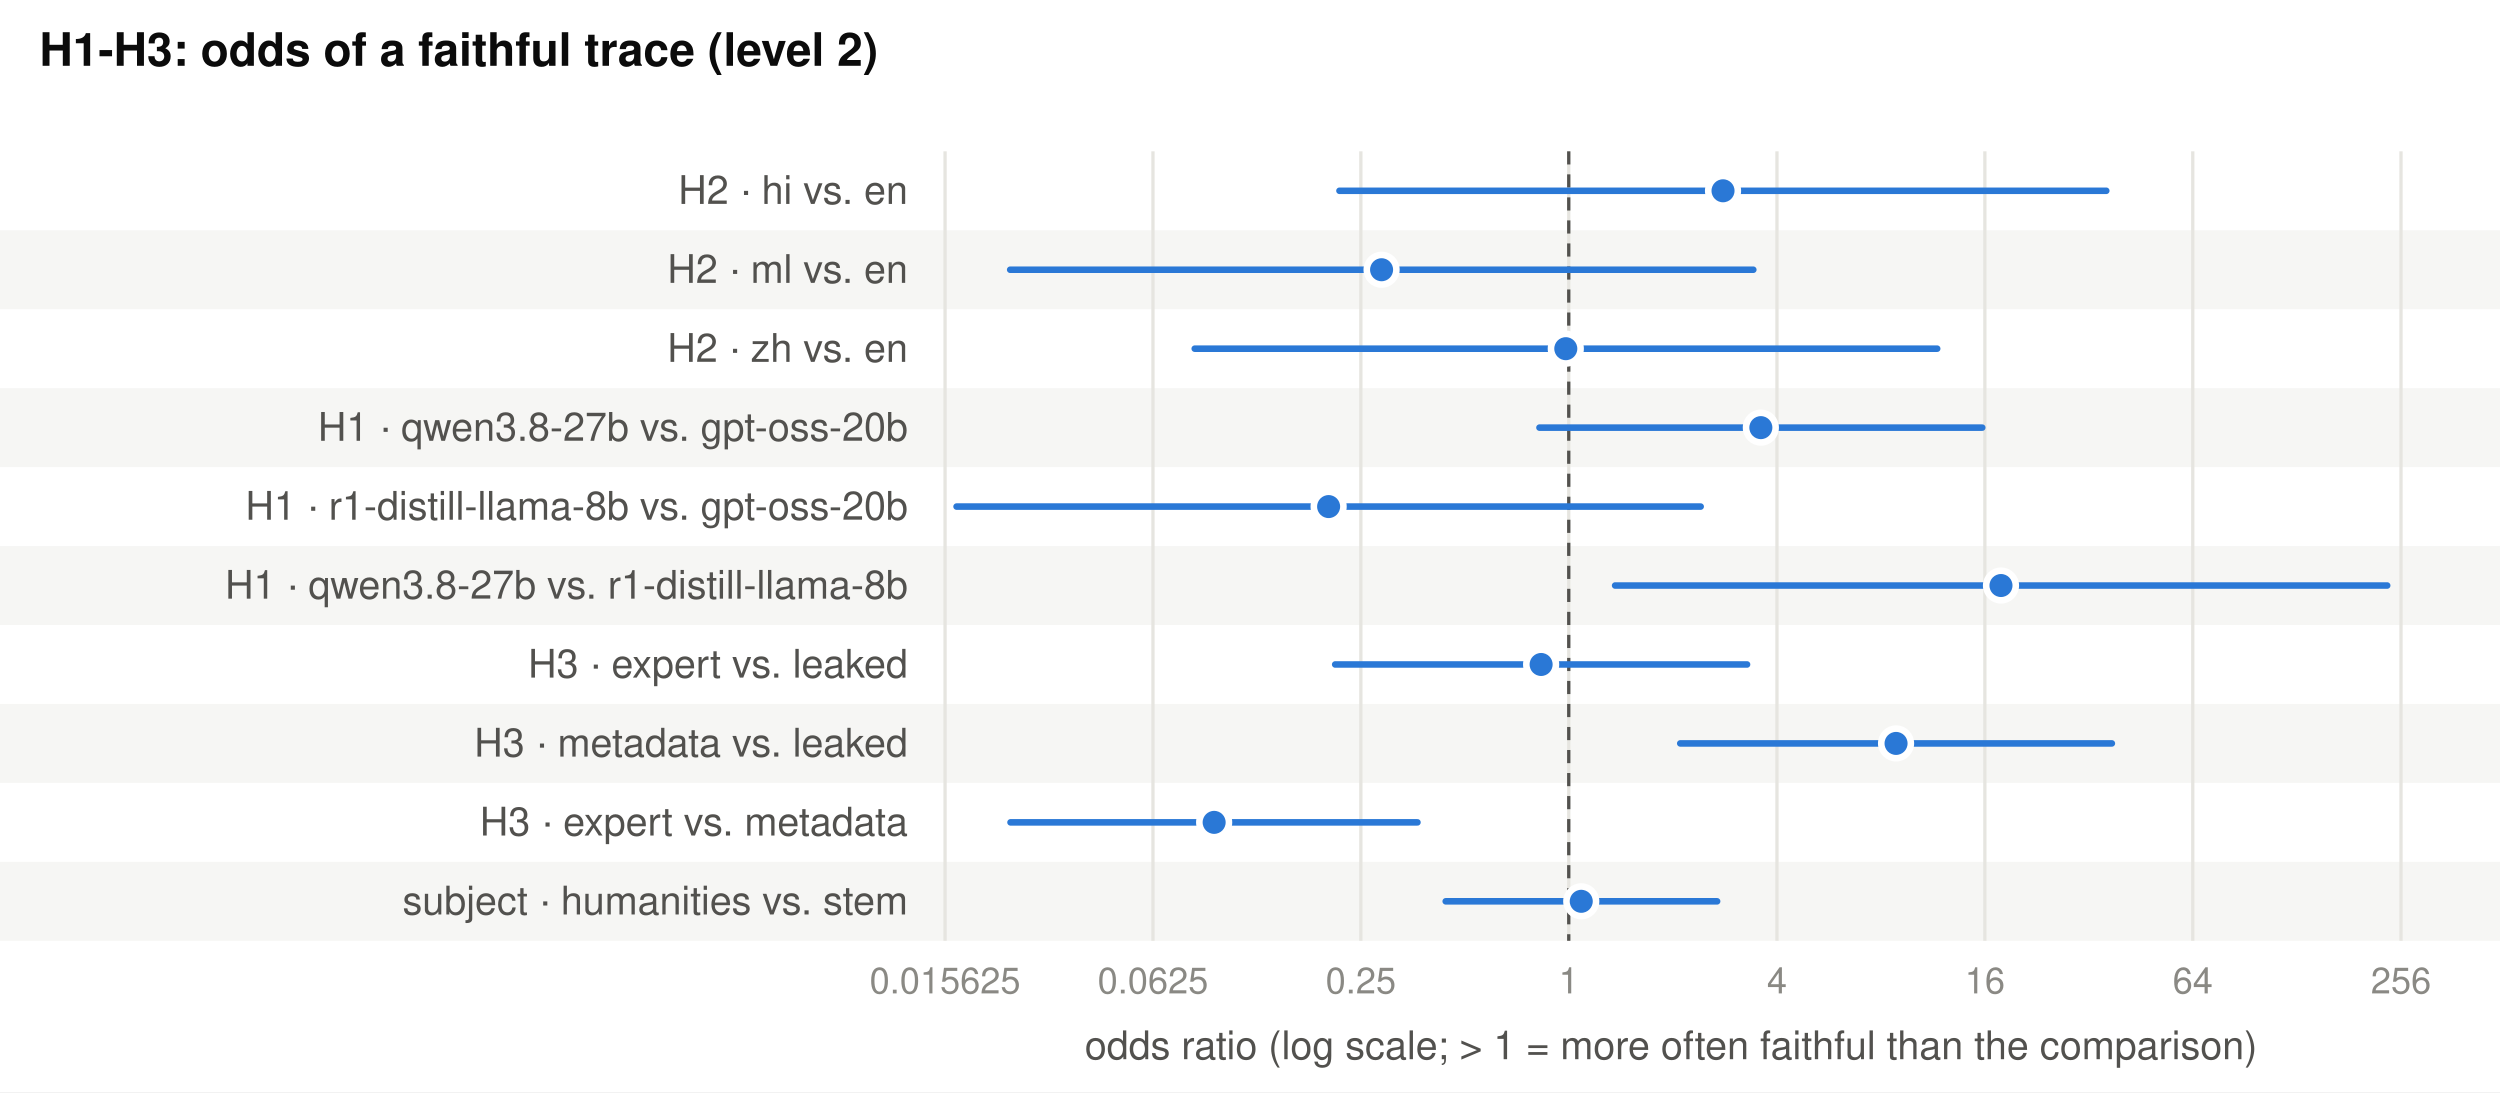
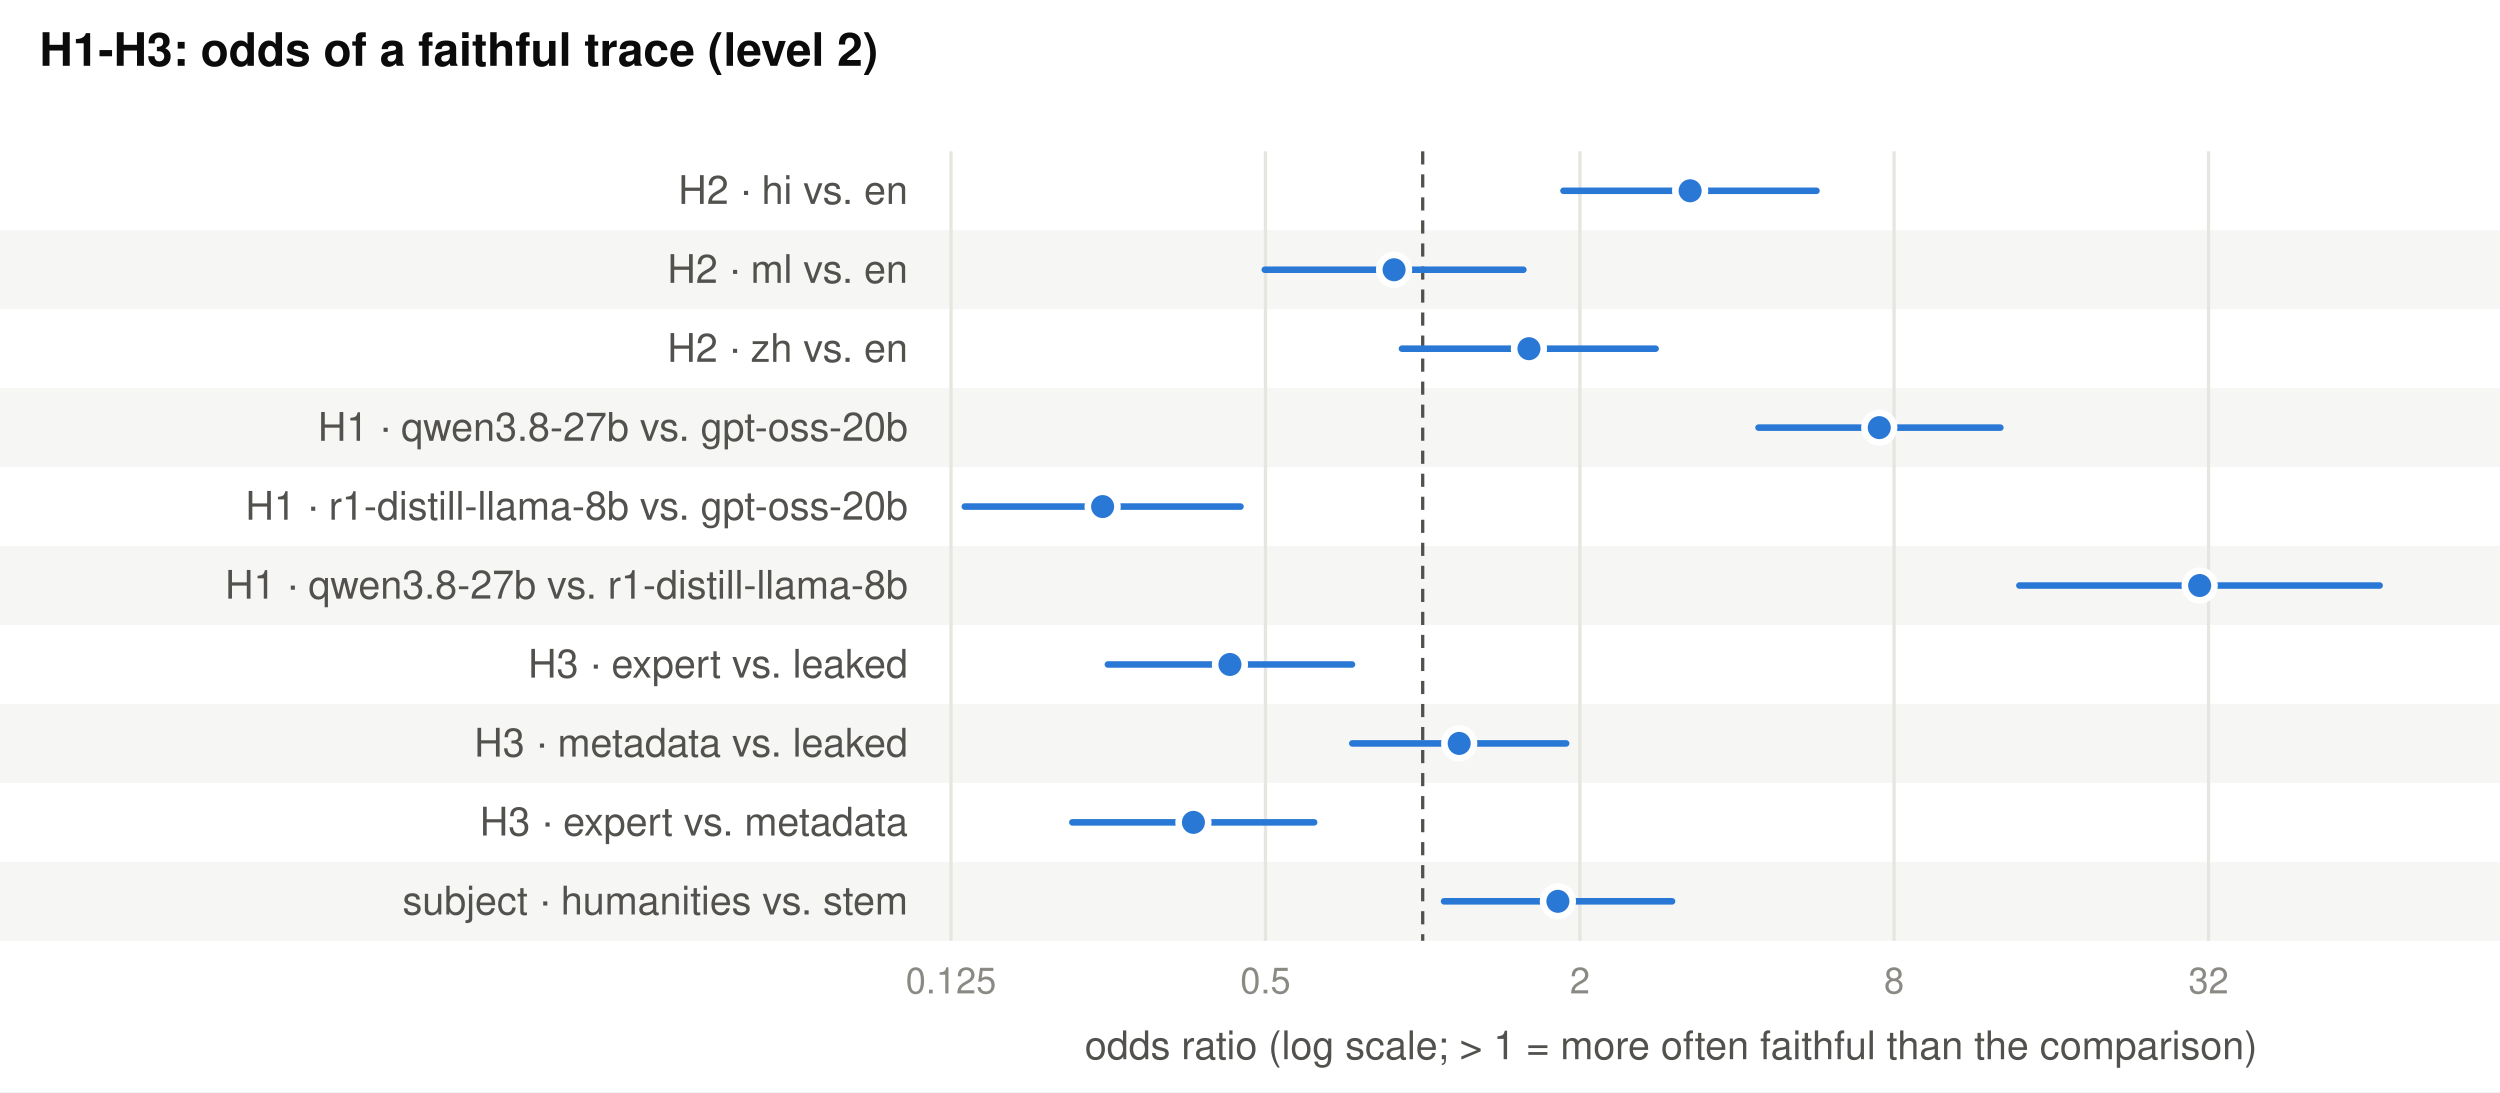
<svg xmlns="http://www.w3.org/2000/svg" width="760" height="332" viewBox="0 0 760 332" role="img">
  <rect width="100%" height="100%" fill="#ffffff" />
  <text x="12.0" y="20.0" font-size="14" fill="#0b0b0b" text-anchor="start" font-weight="bold" font-family="Helvetica, Arial, sans-serif">H1-H3: odds of a faithful trace (level 2)</text>
  <rect x="0" y="70" width="760" height="24" fill="#f6f6f4" />
  <rect x="0" y="118" width="760" height="24" fill="#f6f6f4" />
  <rect x="0" y="166" width="760" height="24" fill="#f6f6f4" />
  <rect x="0" y="214" width="760" height="24" fill="#f6f6f4" />
  <rect x="0" y="262" width="760" height="24" fill="#f6f6f4" />
-   <line x1="287.3" y1="46" x2="287.3" y2="286" stroke="#e6e5e0" stroke-width="1" />
-   <text x="287.3" y="302.0" font-size="11" fill="#8a8984" text-anchor="middle" font-weight="normal" font-family="Helvetica, Arial, sans-serif">0.015625</text>
-   <line x1="350.5" y1="46" x2="350.5" y2="286" stroke="#e6e5e0" stroke-width="1" />
-   <text x="350.5" y="302.0" font-size="11" fill="#8a8984" text-anchor="middle" font-weight="normal" font-family="Helvetica, Arial, sans-serif">0.0625</text>
-   <line x1="413.7" y1="46" x2="413.7" y2="286" stroke="#e6e5e0" stroke-width="1" />
-   <text x="413.7" y="302.0" font-size="11" fill="#8a8984" text-anchor="middle" font-weight="normal" font-family="Helvetica, Arial, sans-serif">0.25</text>
-   <line x1="476.9" y1="46" x2="476.9" y2="286" stroke="#e6e5e0" stroke-width="1" />
-   <text x="476.9" y="302.0" font-size="11" fill="#8a8984" text-anchor="middle" font-weight="normal" font-family="Helvetica, Arial, sans-serif">1</text>
-   <line x1="540.2" y1="46" x2="540.2" y2="286" stroke="#e6e5e0" stroke-width="1" />
-   <text x="540.2" y="302.0" font-size="11" fill="#8a8984" text-anchor="middle" font-weight="normal" font-family="Helvetica, Arial, sans-serif">4</text>
-   <line x1="603.4" y1="46" x2="603.4" y2="286" stroke="#e6e5e0" stroke-width="1" />
-   <text x="603.4" y="302.0" font-size="11" fill="#8a8984" text-anchor="middle" font-weight="normal" font-family="Helvetica, Arial, sans-serif">16</text>
-   <line x1="666.6" y1="46" x2="666.6" y2="286" stroke="#e6e5e0" stroke-width="1" />
-   <text x="666.6" y="302.0" font-size="11" fill="#8a8984" text-anchor="middle" font-weight="normal" font-family="Helvetica, Arial, sans-serif">64</text>
-   <line x1="729.9" y1="46" x2="729.9" y2="286" stroke="#e6e5e0" stroke-width="1" />
-   <text x="729.9" y="302.0" font-size="11" fill="#8a8984" text-anchor="middle" font-weight="normal" font-family="Helvetica, Arial, sans-serif">256</text>
-   <line x1="476.9" y1="46" x2="476.9" y2="286" stroke="#52514e" stroke-width="1" stroke-dasharray="4 3" />
+   <line x1="289.1" y1="46" x2="289.1" y2="286" stroke="#e6e5e0" stroke-width="1" />
+   <text x="289.1" y="302.0" font-size="11" fill="#8a8984" text-anchor="middle" font-weight="normal" font-family="Helvetica, Arial, sans-serif">0.125</text>
+   <line x1="384.7" y1="46" x2="384.7" y2="286" stroke="#e6e5e0" stroke-width="1" />
+   <text x="384.7" y="302.0" font-size="11" fill="#8a8984" text-anchor="middle" font-weight="normal" font-family="Helvetica, Arial, sans-serif">0.5</text>
+   <line x1="480.3" y1="46" x2="480.3" y2="286" stroke="#e6e5e0" stroke-width="1" />
+   <text x="480.3" y="302.0" font-size="11" fill="#8a8984" text-anchor="middle" font-weight="normal" font-family="Helvetica, Arial, sans-serif">2</text>
+   <line x1="575.8" y1="46" x2="575.8" y2="286" stroke="#e6e5e0" stroke-width="1" />
+   <text x="575.8" y="302.0" font-size="11" fill="#8a8984" text-anchor="middle" font-weight="normal" font-family="Helvetica, Arial, sans-serif">8</text>
+   <line x1="671.4" y1="46" x2="671.4" y2="286" stroke="#e6e5e0" stroke-width="1" />
+   <text x="671.4" y="302.0" font-size="11" fill="#8a8984" text-anchor="middle" font-weight="normal" font-family="Helvetica, Arial, sans-serif">32</text>
+   <line x1="432.5" y1="46" x2="432.5" y2="286" stroke="#52514e" stroke-width="1" stroke-dasharray="4 3" />
  <text x="508.0" y="322.0" font-size="12" fill="#52514e" text-anchor="middle" font-weight="normal" font-family="Helvetica, Arial, sans-serif">odds ratio (log scale; &gt; 1 = more often faithful than the comparison)</text>
  <text x="276.0" y="62.0" font-size="12" fill="#52514e" text-anchor="end" font-weight="normal" font-family="Helvetica, Arial, sans-serif">H2 · hi vs. en</text>
-   <line x1="407.2" y1="58.0" x2="640.3" y2="58.0" stroke="#2a78d6" stroke-width="2" stroke-linecap="round" />
-   <circle cx="523.8" cy="58.0" r="4.5" fill="#2a78d6" stroke="#ffffff" stroke-width="2" />
+   <line x1="475.3" y1="58.0" x2="552.2" y2="58.0" stroke="#2a78d6" stroke-width="2" stroke-linecap="round" />
+   <circle cx="513.8" cy="58.0" r="4.5" fill="#2a78d6" stroke="#ffffff" stroke-width="2" />
  <text x="276.0" y="86.0" font-size="12" fill="#52514e" text-anchor="end" font-weight="normal" font-family="Helvetica, Arial, sans-serif">H2 · ml vs. en</text>
-   <line x1="307.1" y1="82.0" x2="533.0" y2="82.0" stroke="#2a78d6" stroke-width="2" stroke-linecap="round" />
-   <circle cx="420.0" cy="82.0" r="4.5" fill="#2a78d6" stroke="#ffffff" stroke-width="2" />
+   <line x1="384.5" y1="82.0" x2="463.1" y2="82.0" stroke="#2a78d6" stroke-width="2" stroke-linecap="round" />
+   <circle cx="423.8" cy="82.0" r="4.5" fill="#2a78d6" stroke="#ffffff" stroke-width="2" />
  <text x="276.0" y="110.0" font-size="12" fill="#52514e" text-anchor="end" font-weight="normal" font-family="Helvetica, Arial, sans-serif">H2 · zh vs. en</text>
-   <line x1="363.2" y1="106.0" x2="588.9" y2="106.0" stroke="#2a78d6" stroke-width="2" stroke-linecap="round" />
-   <circle cx="476.0" cy="106.0" r="4.5" fill="#2a78d6" stroke="#ffffff" stroke-width="2" />
+   <line x1="426.2" y1="106.0" x2="503.3" y2="106.0" stroke="#2a78d6" stroke-width="2" stroke-linecap="round" />
+   <circle cx="464.8" cy="106.0" r="4.5" fill="#2a78d6" stroke="#ffffff" stroke-width="2" />
  <text x="276.0" y="134.0" font-size="12" fill="#52514e" text-anchor="end" font-weight="normal" font-family="Helvetica, Arial, sans-serif">H1 · qwen3.8-27b vs. gpt-oss-20b</text>
-   <line x1="468.0" y1="130.0" x2="602.6" y2="130.0" stroke="#2a78d6" stroke-width="2" stroke-linecap="round" />
-   <circle cx="535.3" cy="130.0" r="4.5" fill="#2a78d6" stroke="#ffffff" stroke-width="2" />
+   <line x1="534.6" y1="130.0" x2="608.1" y2="130.0" stroke="#2a78d6" stroke-width="2" stroke-linecap="round" />
+   <circle cx="571.3" cy="130.0" r="4.5" fill="#2a78d6" stroke="#ffffff" stroke-width="2" />
  <text x="276.0" y="158.0" font-size="12" fill="#52514e" text-anchor="end" font-weight="normal" font-family="Helvetica, Arial, sans-serif">H1 · r1-distill-llama-8b vs. gpt-oss-20b</text>
-   <line x1="290.8" y1="154.0" x2="517.0" y2="154.0" stroke="#2a78d6" stroke-width="2" stroke-linecap="round" />
-   <circle cx="403.9" cy="154.0" r="4.5" fill="#2a78d6" stroke="#ffffff" stroke-width="2" />
+   <line x1="293.3" y1="154.0" x2="377.1" y2="154.0" stroke="#2a78d6" stroke-width="2" stroke-linecap="round" />
+   <circle cx="335.2" cy="154.0" r="4.5" fill="#2a78d6" stroke="#ffffff" stroke-width="2" />
  <text x="276.0" y="182.0" font-size="12" fill="#52514e" text-anchor="end" font-weight="normal" font-family="Helvetica, Arial, sans-serif">H1 · qwen3.8-27b vs. r1-distill-llama-8b</text>
-   <line x1="491.0" y1="178.0" x2="725.7" y2="178.0" stroke="#2a78d6" stroke-width="2" stroke-linecap="round" />
-   <circle cx="608.3" cy="178.0" r="4.5" fill="#2a78d6" stroke="#ffffff" stroke-width="2" />
+   <line x1="613.9" y1="178.0" x2="723.4" y2="178.0" stroke="#2a78d6" stroke-width="2" stroke-linecap="round" />
+   <circle cx="668.7" cy="178.0" r="4.5" fill="#2a78d6" stroke="#ffffff" stroke-width="2" />
  <text x="276.0" y="206.0" font-size="12" fill="#52514e" text-anchor="end" font-weight="normal" font-family="Helvetica, Arial, sans-serif">H3 · expert vs. leaked</text>
-   <line x1="405.9" y1="202.0" x2="531.1" y2="202.0" stroke="#2a78d6" stroke-width="2" stroke-linecap="round" />
-   <circle cx="468.5" cy="202.0" r="4.5" fill="#2a78d6" stroke="#ffffff" stroke-width="2" />
+   <line x1="336.8" y1="202.0" x2="411.0" y2="202.0" stroke="#2a78d6" stroke-width="2" stroke-linecap="round" />
+   <circle cx="373.9" cy="202.0" r="4.5" fill="#2a78d6" stroke="#ffffff" stroke-width="2" />
  <text x="276.0" y="230.0" font-size="12" fill="#52514e" text-anchor="end" font-weight="normal" font-family="Helvetica, Arial, sans-serif">H3 · metadata vs. leaked</text>
-   <line x1="510.8" y1="226.0" x2="642.0" y2="226.0" stroke="#2a78d6" stroke-width="2" stroke-linecap="round" />
-   <circle cx="576.4" cy="226.0" r="4.5" fill="#2a78d6" stroke="#ffffff" stroke-width="2" />
+   <line x1="411.1" y1="226.0" x2="476.1" y2="226.0" stroke="#2a78d6" stroke-width="2" stroke-linecap="round" />
+   <circle cx="443.6" cy="226.0" r="4.5" fill="#2a78d6" stroke="#ffffff" stroke-width="2" />
  <text x="276.0" y="254.0" font-size="12" fill="#52514e" text-anchor="end" font-weight="normal" font-family="Helvetica, Arial, sans-serif">H3 · expert vs. metadata</text>
-   <line x1="307.2" y1="250.0" x2="430.9" y2="250.0" stroke="#2a78d6" stroke-width="2" stroke-linecap="round" />
-   <circle cx="369.1" cy="250.0" r="4.5" fill="#2a78d6" stroke="#ffffff" stroke-width="2" />
+   <line x1="326.0" y1="250.0" x2="399.5" y2="250.0" stroke="#2a78d6" stroke-width="2" stroke-linecap="round" />
+   <circle cx="362.8" cy="250.0" r="4.5" fill="#2a78d6" stroke="#ffffff" stroke-width="2" />
  <text x="276.0" y="278.0" font-size="12" fill="#52514e" text-anchor="end" font-weight="normal" font-family="Helvetica, Arial, sans-serif">subject · humanities vs. stem</text>
-   <line x1="439.5" y1="274.0" x2="522.0" y2="274.0" stroke="#2a78d6" stroke-width="2" stroke-linecap="round" />
-   <circle cx="480.7" cy="274.0" r="4.5" fill="#2a78d6" stroke="#ffffff" stroke-width="2" />
+   <line x1="439.0" y1="274.0" x2="508.3" y2="274.0" stroke="#2a78d6" stroke-width="2" stroke-linecap="round" />
+   <circle cx="473.6" cy="274.0" r="4.5" fill="#2a78d6" stroke="#ffffff" stroke-width="2" />
</svg>
